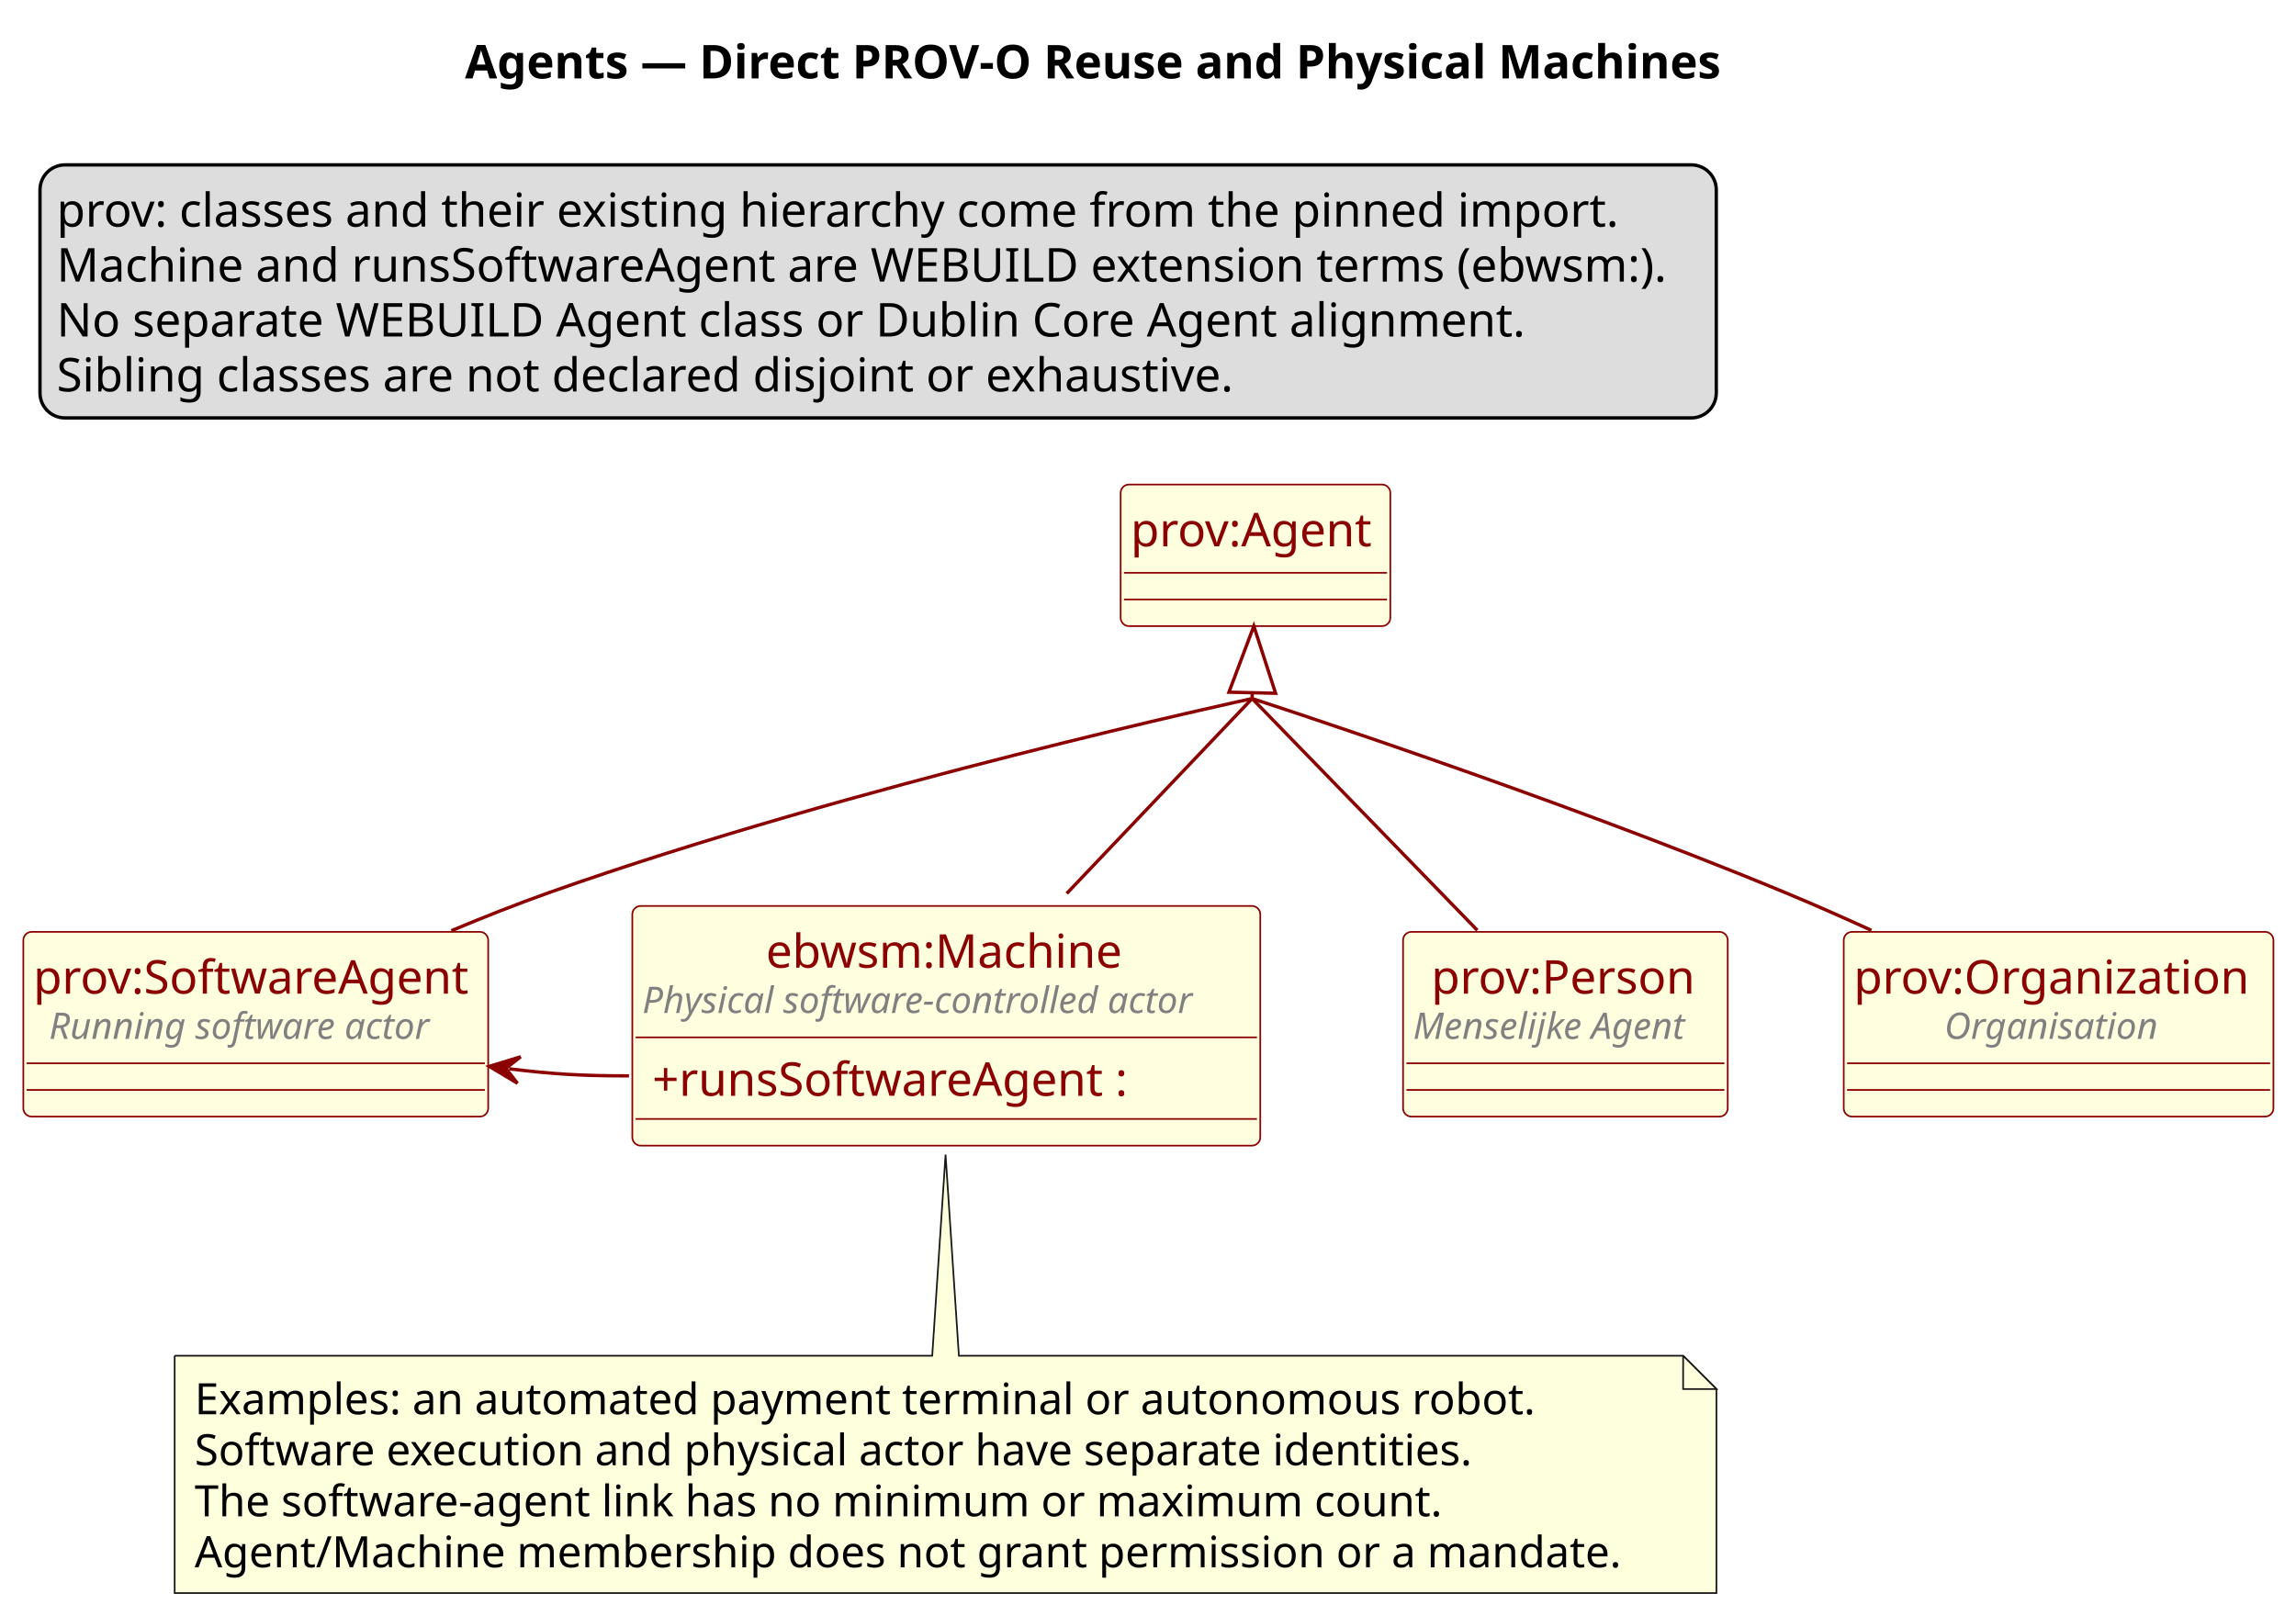
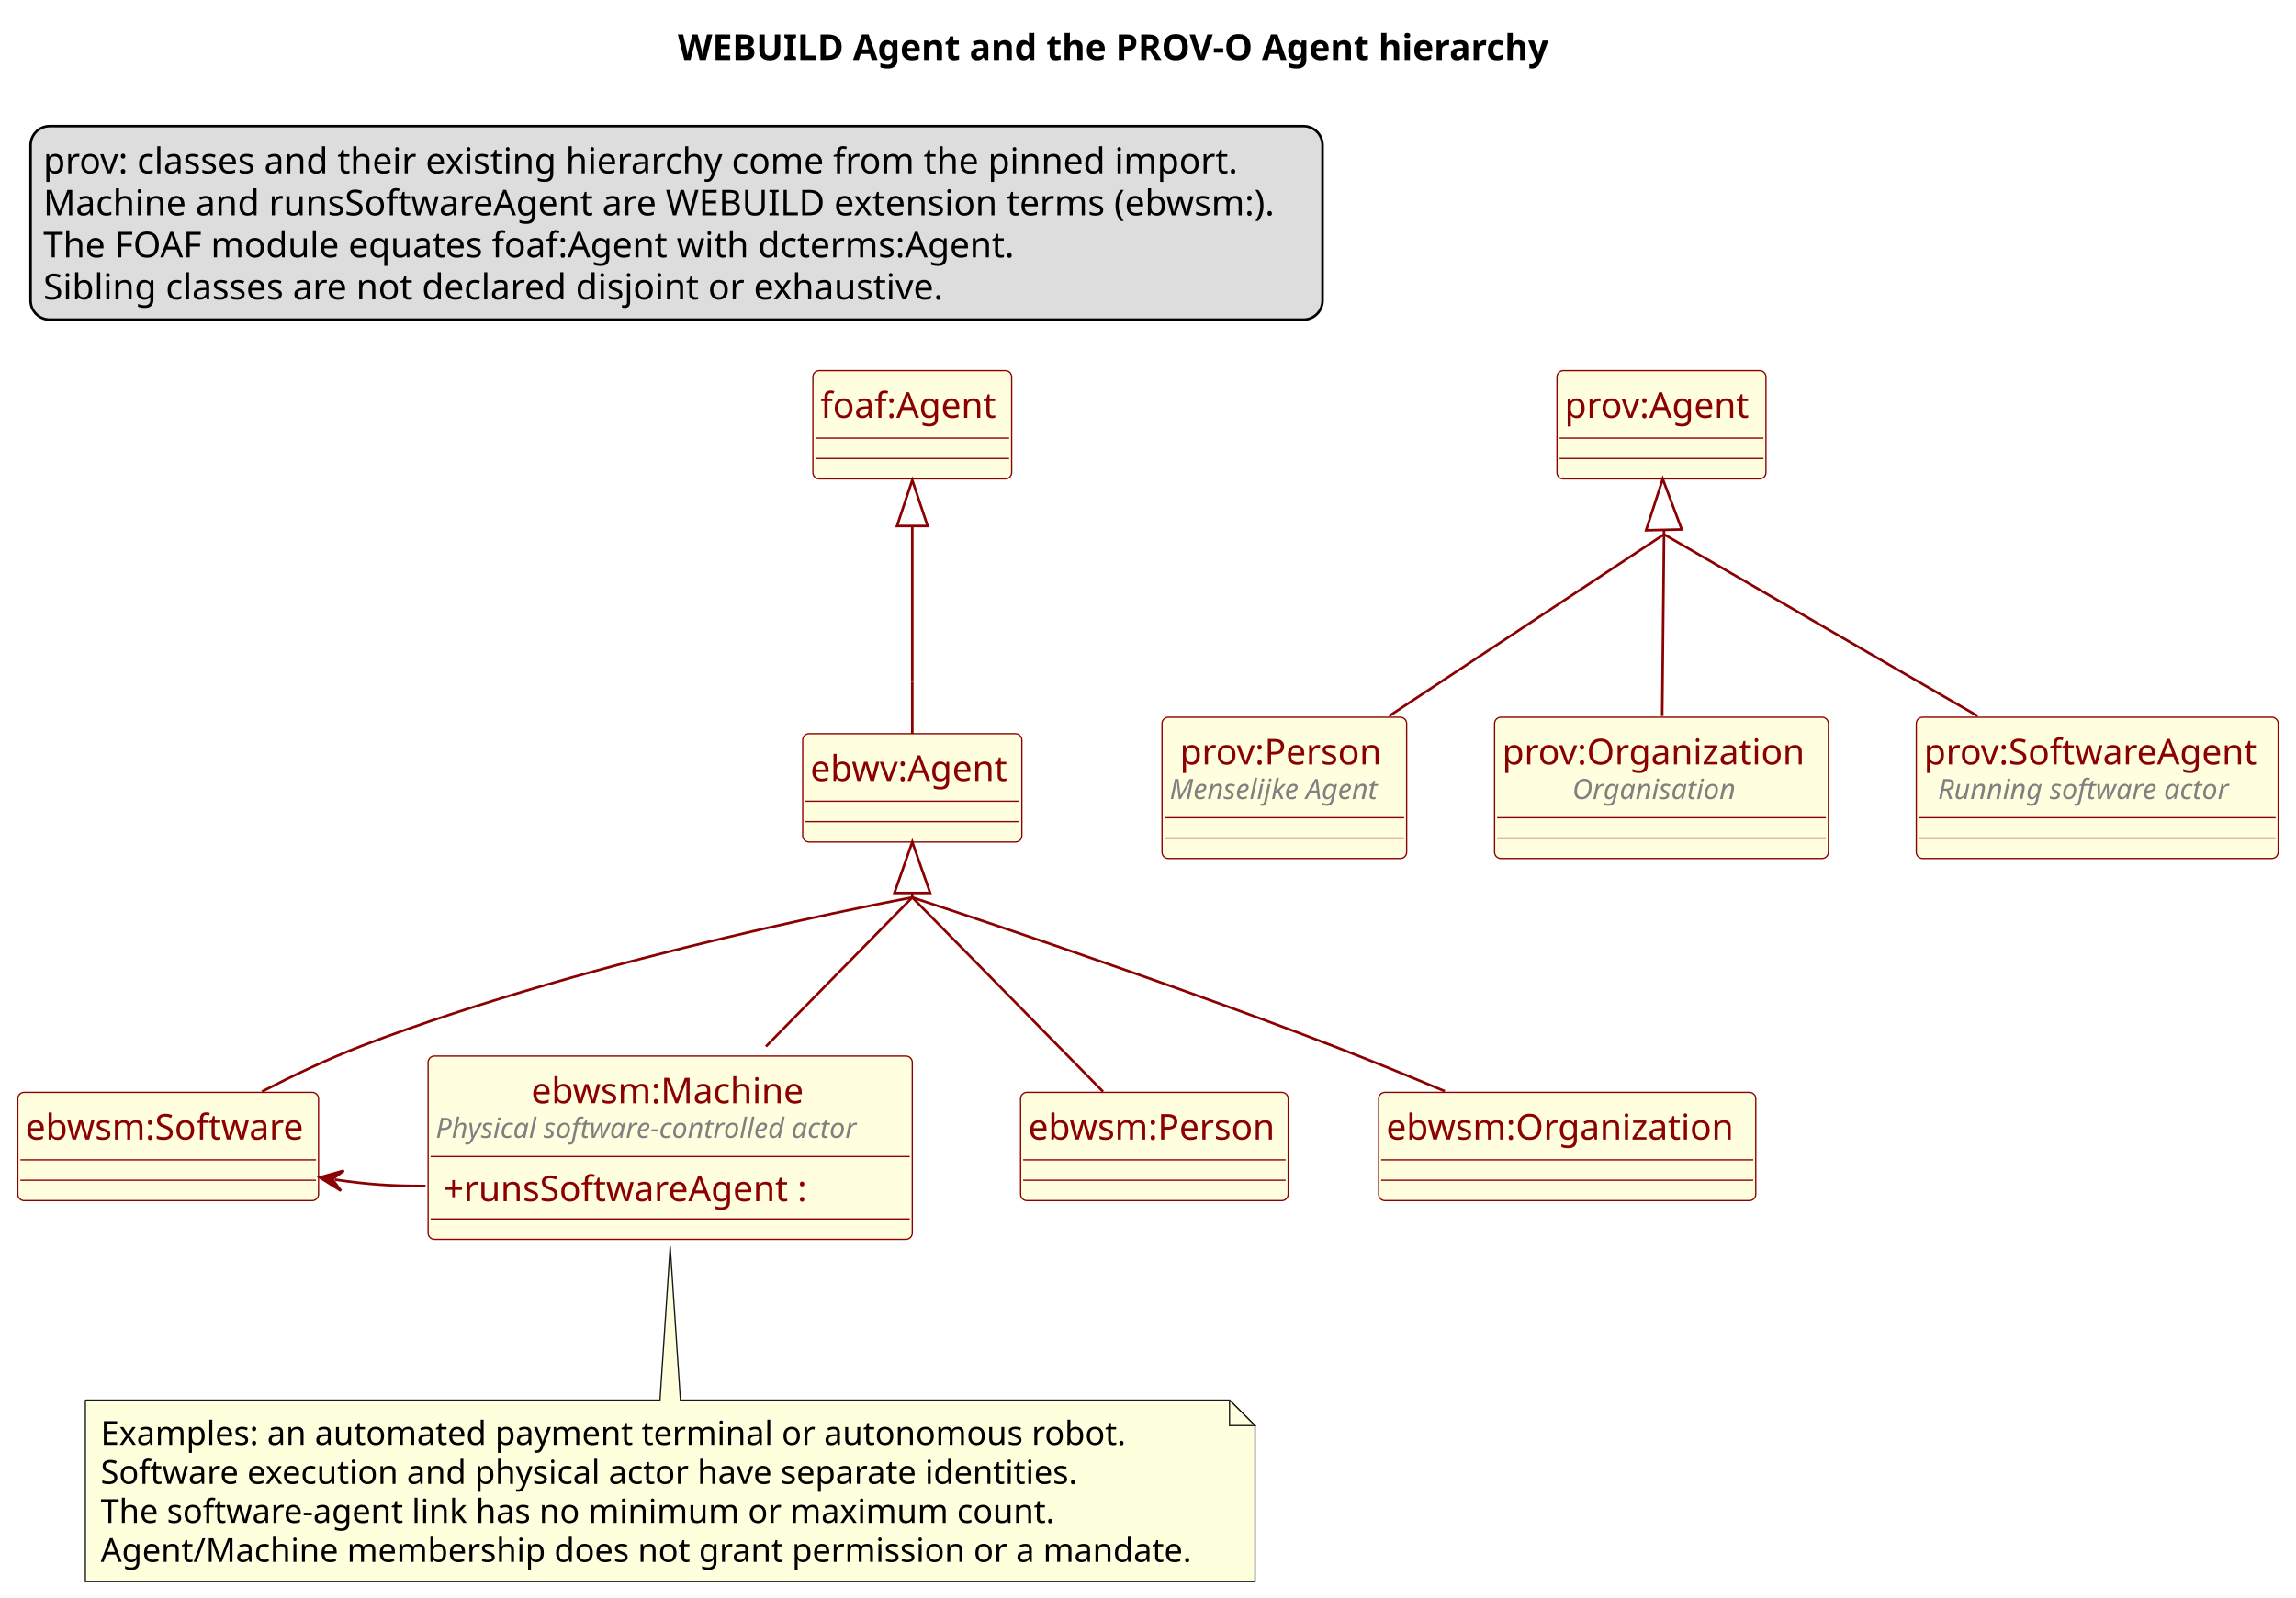
- <svg xmlns="http://www.w3.org/2000/svg" contentStyleType="text/css" data-diagram-type="CLASS" height="485px" preserveAspectRatio="none" style="width:689px;height:485px;background:#FFFFFF;" version="1.1" viewBox="0 0 689 485" width="689px" zoomAndPan="magnify">
+ <svg xmlns="http://www.w3.org/2000/svg" contentStyleType="text/css" height="627px" preserveAspectRatio="none" style="width:901px;height:627px;background:#FFFFFF;" version="1.1" viewBox="0 0 901 627" width="901px" zoomAndPan="magnify">
  <defs />
  <g>
-     <g class="title" data-source-line="1">
-       <text fill="#000000" font-family="sans-serif" font-size="14" font-weight="bold" lengthAdjust="spacing" textLength="396.17" x="139.527" y="23.535">Agents — Direct PROV-O Reuse and Physical Machines</text>
+     <text fill="#000000" font-family="sans-serif" font-size="14" font-weight="bold" lengthAdjust="spacing" textLength="355" x="266" y="23.535">WEBUILD Agent and the PROV-O Agent hierarchy</text>
+     <rect fill="#DDDDDD" height="75.953" id="_legend" rx="7.5" ry="7.5" style="stroke:#000000;stroke-width:1.0;" width="507" x="12" y="49.488" />
+     <text fill="#000000" font-family="sans-serif" font-size="14" lengthAdjust="spacing" textLength="490" x="17" y="68.023">prov: classes and their existing hierarchy come from the pinned import.</text>
+     <text fill="#000000" font-family="sans-serif" font-size="14" lengthAdjust="spacing" textLength="497" x="17" y="84.512">Machine and runsSoftwareAgent are WEBUILD extension terms (ebwsm:).</text>
+     <text fill="#000000" font-family="sans-serif" font-size="14" lengthAdjust="spacing" textLength="398" x="17" y="101">The FOAF module equates foaf:Agent with dcterms:Agent.</text>
+     <text fill="#000000" font-family="sans-serif" font-size="14" lengthAdjust="spacing" textLength="371" x="17" y="117.488">Sibling classes are not declared disjoint or exhaustive.</text>
+     <g id="elem_FoafAgent">
+       <rect codeLine="9" fill="#FFFFE0" height="42.488" id="FoafAgent" rx="2.5" ry="2.5" style="stroke:#8B0000;stroke-width:0.5;" width="78" x="319" y="145.441" />
+       <text fill="#8B0000" font-family="sans-serif" font-size="14" lengthAdjust="spacing" textLength="72" x="322" y="163.977">foaf:Agent</text>
+       <line style="stroke:#8B0000;stroke-width:0.5;" x1="320" x2="396" y1="171.93" y2="171.93" />
+       <line style="stroke:#8B0000;stroke-width:0.5;" x1="320" x2="396" y1="179.93" y2="179.93" />
    </g>
-     <g class="legend" data-source-line="30">
-       <rect fill="#DDDDDD" height="75.953" rx="7.5" ry="7.5" style="stroke:#000000;stroke-width:1;" width="503.035" x="12" y="49.488" />
-       <text fill="#000000" font-family="sans-serif" font-size="14" lengthAdjust="spacing" textLength="488.852" x="17" y="68.023">prov: classes and their existing hierarchy come from the pinned import.</text>
-       <text fill="#000000" font-family="sans-serif" font-size="14" lengthAdjust="spacing" textLength="493.035" x="17" y="84.512">Machine and runsSoftwareAgent are WEBUILD extension terms (ebwsm:).</text>
-       <text fill="#000000" font-family="sans-serif" font-size="14" lengthAdjust="spacing" textLength="452.915" x="17" y="101">No separate WEBUILD Agent class or Dublin Core Agent alignment.</text>
-       <text fill="#000000" font-family="sans-serif" font-size="14" lengthAdjust="spacing" textLength="369.305" x="17" y="117.488">Sibling classes are not declared disjoint or exhaustive.</text>
+     <g id="elem_WebuildAgent">
+       <rect codeLine="10" fill="#FFFFE0" height="42.488" id="WebuildAgent" rx="2.5" ry="2.5" style="stroke:#8B0000;stroke-width:0.5;" width="86" x="315" y="287.931" />
+       <text fill="#8B0000" font-family="sans-serif" font-size="14" lengthAdjust="spacing" textLength="80" x="318" y="306.467">ebwv:Agent</text>
+       <line style="stroke:#8B0000;stroke-width:0.5;" x1="316" x2="400" y1="314.42" y2="314.42" />
+       <line style="stroke:#8B0000;stroke-width:0.5;" x1="316" x2="400" y1="322.42" y2="322.42" />
    </g>
-     <g class="entity" data-qualified-name="Agent" data-source-line="9" id="ent0002">
-       <rect fill="#FFFFE0" height="42.488" rx="2.5" ry="2.5" style="stroke:#8B0000;stroke-width:0.5;" width="80.929" x="336.29" y="145.441" />
-       <text fill="#8B0000" font-family="sans-serif" font-size="14" lengthAdjust="spacing" textLength="74.929" x="339.29" y="163.977">prov:Agent</text>
-       <line style="stroke:#8B0000;stroke-width:0.5;" x1="337.29" x2="416.219" y1="171.93" y2="171.93" />
-       <line style="stroke:#8B0000;stroke-width:0.5;" x1="337.29" x2="416.219" y1="179.93" y2="179.93" />
+     <polygon fill="none" points="358,330.42,365,350.42,351,350.42" style="stroke:#8B0000;stroke-width:1.0;" />
+     <line style="stroke:#8B0000;stroke-width:1.0;" x1="358" x2="358" y1="350.42" y2="352.171" />
+     <line style="stroke:#8B0000;stroke-width:1.0;" x1="358" x2="358" y1="287.931" y2="267.591" />
+     <g id="elem_WebuildSoftware">
+       <rect codeLine="11" fill="#FFFFE0" height="42.488" id="WebuildSoftware" rx="2.5" ry="2.5" style="stroke:#8B0000;stroke-width:0.5;" width="118" x="7" y="428.671" />
+       <text fill="#8B0000" font-family="sans-serif" font-size="14" lengthAdjust="spacing" textLength="112" x="10" y="447.207">ebwsm:Software</text>
+       <line style="stroke:#8B0000;stroke-width:0.5;" x1="8" x2="124" y1="455.16" y2="455.16" />
+       <line style="stroke:#8B0000;stroke-width:0.5;" x1="8" x2="124" y1="463.16" y2="463.16" />
    </g>
-     <polygon fill="none" points="376.258,187.93,382.789,208.088,368.793,207.761" style="stroke:#8B0000;stroke-width:1;" />
-     <line style="stroke:#8B0000;stroke-width:1;" x1="375.791" x2="375.75" y1="207.924" y2="209.681" />
-     <g class="entity" data-qualified-name="Person" data-source-line="10" id="ent0003">
-       <rect fill="#FFFFE0" height="55.443" rx="2.5" ry="2.5" style="stroke:#8B0000;stroke-width:0.5;" width="97.427" x="421.04" y="279.711" />
-       <text fill="#8B0000" font-family="sans-serif" font-size="14" lengthAdjust="spacing" textLength="80.507" x="429.5" y="298.247">prov:Person</text>
-       <text fill="#808080" font-family="sans-serif" font-size="11" font-style="italic" lengthAdjust="spacing" textLength="91.427" x="424.04" y="311.834">Menselijke Agent</text>
-       <line style="stroke:#8B0000;stroke-width:0.5;" x1="422.04" x2="517.467" y1="319.155" y2="319.155" />
-       <line style="stroke:#8B0000;stroke-width:0.5;" x1="422.04" x2="517.467" y1="327.155" y2="327.155" />
+     <g id="elem_WebuildPerson">
+       <rect codeLine="12" fill="#FFFFE0" height="42.488" id="WebuildPerson" rx="2.5" ry="2.5" style="stroke:#8B0000;stroke-width:0.5;" width="105" x="400.5" y="428.671" />
+       <text fill="#8B0000" font-family="sans-serif" font-size="14" lengthAdjust="spacing" textLength="99" x="403.5" y="447.207">ebwsm:Person</text>
+       <line style="stroke:#8B0000;stroke-width:0.5;" x1="401.5" x2="504.5" y1="455.16" y2="455.16" />
+       <line style="stroke:#8B0000;stroke-width:0.5;" x1="401.5" x2="504.5" y1="463.16" y2="463.16" />
    </g>
-     <g class="entity" data-qualified-name="Organization" data-source-line="11" id="ent0004">
-       <rect fill="#FFFFE0" height="55.443" rx="2.5" ry="2.5" style="stroke:#8B0000;stroke-width:0.5;" width="128.944" x="553.28" y="279.711" />
-       <text fill="#8B0000" font-family="sans-serif" font-size="14" lengthAdjust="spacing" textLength="122.944" x="556.28" y="298.247">prov:Organization</text>
-       <text fill="#808080" font-family="sans-serif" font-size="11" font-style="italic" lengthAdjust="spacing" textLength="68.546" x="583.479" y="311.834">Organisation</text>
-       <line style="stroke:#8B0000;stroke-width:0.5;" x1="554.28" x2="681.224" y1="319.155" y2="319.155" />
-       <line style="stroke:#8B0000;stroke-width:0.5;" x1="554.28" x2="681.224" y1="327.155" y2="327.155" />
+     <g id="elem_WebuildOrganization">
+       <rect codeLine="13" fill="#FFFFE0" height="42.488" id="WebuildOrganization" rx="2.5" ry="2.5" style="stroke:#8B0000;stroke-width:0.5;" width="148" x="541" y="428.671" />
+       <text fill="#8B0000" font-family="sans-serif" font-size="14" lengthAdjust="spacing" textLength="142" x="544" y="447.207">ebwsm:Organization</text>
+       <line style="stroke:#8B0000;stroke-width:0.5;" x1="542" x2="688" y1="455.16" y2="455.16" />
+       <line style="stroke:#8B0000;stroke-width:0.5;" x1="542" x2="688" y1="463.16" y2="463.16" />
    </g>
-     <g class="entity" data-qualified-name="SoftwareAgent" data-source-line="12" id="ent0005">
-       <rect fill="#FFFFE0" height="55.443" rx="2.5" ry="2.5" style="stroke:#8B0000;stroke-width:0.5;" width="139.499" x="7" y="279.711" />
-       <text fill="#8B0000" font-family="sans-serif" font-size="14" lengthAdjust="spacing" textLength="133.499" x="10" y="298.247">prov:SoftwareAgent</text>
-       <text fill="#808080" font-family="sans-serif" font-size="11" font-style="italic" lengthAdjust="spacing" textLength="124.045" x="14.727" y="311.834">Running software actor</text>
-       <line style="stroke:#8B0000;stroke-width:0.5;" x1="8" x2="145.499" y1="319.155" y2="319.155" />
-       <line style="stroke:#8B0000;stroke-width:0.5;" x1="8" x2="145.499" y1="327.155" y2="327.155" />
+     <g id="elem_Agent">
+       <rect codeLine="14" fill="#FFFFE0" height="42.488" id="Agent" rx="2.5" ry="2.5" style="stroke:#8B0000;stroke-width:0.5;" width="82" x="611" y="145.441" />
+       <text fill="#8B0000" font-family="sans-serif" font-size="14" lengthAdjust="spacing" textLength="76" x="614" y="163.977">prov:Agent</text>
+       <line style="stroke:#8B0000;stroke-width:0.5;" x1="612" x2="692" y1="171.93" y2="171.93" />
+       <line style="stroke:#8B0000;stroke-width:0.5;" x1="612" x2="692" y1="179.93" y2="179.93" />
    </g>
-     <g class="entity" data-qualified-name="Machine" data-source-line="13" id="ent0006">
-       <rect fill="#FFFFE0" height="71.932" rx="2.5" ry="2.5" style="stroke:#8B0000;stroke-width:0.5;" width="188.44" x="189.75" y="271.931" />
-       <text fill="#8B0000" font-family="sans-serif" font-size="14" lengthAdjust="spacing" textLength="108.22" x="229.86" y="290.467">ebwsm:Machine</text>
-       <text fill="#808080" font-family="sans-serif" font-size="11" font-style="italic" lengthAdjust="spacing" textLength="182.44" x="192.75" y="304.055">Physical software-controlled actor</text>
-       <line style="stroke:#8B0000;stroke-width:0.5;" x1="190.75" x2="377.19" y1="311.375" y2="311.375" />
-       <text fill="#8B0000" font-family="sans-serif" font-size="14" lengthAdjust="spacing" textLength="148.914" x="195.75" y="328.91">+runsSoftwareAgent :</text>
-       <line style="stroke:#8B0000;stroke-width:0.5;" x1="190.75" x2="377.19" y1="335.863" y2="335.863" />
+     <polygon fill="none" points="652.494,187.93,659.957,207.762,645.961,208.087" style="stroke:#8B0000;stroke-width:1.0;" />
+     <line style="stroke:#8B0000;stroke-width:1.0;" x1="652.959" x2="653" y1="207.924" y2="209.691" />
+     <g id="elem_Person">
+       <rect codeLine="15" fill="#FFFFE0" height="55.443" id="Person" rx="2.5" ry="2.5" style="stroke:#8B0000;stroke-width:0.5;" width="96" x="456" y="281.451" />
+       <text fill="#8B0000" font-family="sans-serif" font-size="14" lengthAdjust="spacing" textLength="82" x="463" y="299.987">prov:Person</text>
+       <text fill="#808080" font-family="sans-serif" font-size="11" font-style="italic" lengthAdjust="spacing" textLength="90" x="459" y="313.575">Menselijke Agent</text>
+       <line style="stroke:#8B0000;stroke-width:0.5;" x1="457" x2="551" y1="320.895" y2="320.895" />
+       <line style="stroke:#8B0000;stroke-width:0.5;" x1="457" x2="551" y1="328.895" y2="328.895" />
    </g>
-     <g class="entity" data-qualified-name="GMN13" data-source-line="24" id="ent0014">
-       <path d="M52.41,406.931 L52.41,478.174 A0,0 0 0 0 52.41,478.174 L515.086,478.174 A0,0 0 0 0 515.086,478.174 L515.086,416.931 L505.086,406.931 L287.75,406.931 L283.75,346.571 L279.75,406.931 L52.41,406.931 A0,0 0 0 0 52.41,406.931" fill="#FEFFDD" style="stroke:#181818;stroke-width:0.5;" />
-       <path d="M505.086,406.931 L505.086,416.931 L515.086,416.931 L505.086,406.931" fill="#FEFFDD" style="stroke:#181818;stroke-width:0.5;" />
-       <text fill="#000000" font-family="sans-serif" font-size="13" lengthAdjust="spacing" textLength="413.499" x="58.41" y="424.5">Examples: an automated payment terminal or autonomous robot.</text>
-       <text fill="#000000" font-family="sans-serif" font-size="13" lengthAdjust="spacing" textLength="397.021" x="58.41" y="439.81">Software execution and physical actor have separate identities.</text>
-       <text fill="#000000" font-family="sans-serif" font-size="13" lengthAdjust="spacing" textLength="391.047" x="58.41" y="455.121">The software-agent link has no minimum or maximum count.</text>
-       <text fill="#000000" font-family="sans-serif" font-size="13" lengthAdjust="spacing" textLength="441.676" x="58.41" y="470.431">Agent/Machine membership does not grant permission or a mandate.</text>
+     <g id="elem_Organization">
+       <rect codeLine="16" fill="#FFFFE0" height="55.443" id="Organization" rx="2.5" ry="2.5" style="stroke:#8B0000;stroke-width:0.5;" width="131" x="586.5" y="281.451" />
+       <text fill="#8B0000" font-family="sans-serif" font-size="14" lengthAdjust="spacing" textLength="125" x="589.5" y="299.987">prov:Organization</text>
+       <text fill="#808080" font-family="sans-serif" font-size="11" font-style="italic" lengthAdjust="spacing" textLength="70" x="617" y="313.575">Organisation</text>
+       <line style="stroke:#8B0000;stroke-width:0.5;" x1="587.5" x2="716.5" y1="320.895" y2="320.895" />
+       <line style="stroke:#8B0000;stroke-width:0.5;" x1="587.5" x2="716.5" y1="328.895" y2="328.895" />
    </g>
-     <g class="link" data-entity-1="ent0002" data-entity-2="ent0003" data-link-type="association" data-source-line="17" id="lnk7">
-       <path codeLine="17" d="M375.75,209.681 C375.75,209.681 415.51,250.611 443.32,279.221" fill="none" id="Agent-backto-Person" style="stroke:#8B0000;stroke-width:1;" />
+     <g id="elem_SoftwareAgent">
+       <rect codeLine="17" fill="#FFFFE0" height="55.443" id="SoftwareAgent" rx="2.5" ry="2.5" style="stroke:#8B0000;stroke-width:0.5;" width="142" x="752" y="281.451" />
+       <text fill="#8B0000" font-family="sans-serif" font-size="14" lengthAdjust="spacing" textLength="136" x="755" y="299.987">prov:SoftwareAgent</text>
+       <text fill="#808080" font-family="sans-serif" font-size="11" font-style="italic" lengthAdjust="spacing" textLength="125" x="760.5" y="313.575">Running software actor</text>
+       <line style="stroke:#8B0000;stroke-width:0.5;" x1="753" x2="893" y1="320.895" y2="320.895" />
+       <line style="stroke:#8B0000;stroke-width:0.5;" x1="753" x2="893" y1="328.895" y2="328.895" />
    </g>
-     <g class="link" data-entity-1="ent0002" data-entity-2="ent0004" data-link-type="association" data-source-line="18" id="lnk8">
-       <path codeLine="18" d="M375.75,209.681 C375.75,209.681 465.87,238.871 535.75,267.931 C544.17,271.431 552.99,275.321 561.59,279.251" fill="none" id="Agent-backto-Organization" style="stroke:#8B0000;stroke-width:1;" />
+     <g id="elem_Machine">
+       <rect codeLine="18" fill="#FFFFE0" height="71.932" id="Machine" rx="2.5" ry="2.5" style="stroke:#8B0000;stroke-width:0.5;" width="190" x="168" y="414.421" />
+       <text fill="#8B0000" font-family="sans-serif" font-size="14" lengthAdjust="spacing" textLength="109" x="208.5" y="432.957">ebwsm:Machine</text>
+       <text fill="#808080" font-family="sans-serif" font-size="11" font-style="italic" lengthAdjust="spacing" textLength="184" x="171" y="446.545">Physical software-controlled actor</text>
+       <line style="stroke:#8B0000;stroke-width:0.5;" x1="169" x2="357" y1="453.865" y2="453.865" />
+       <text fill="#8B0000" font-family="sans-serif" font-size="14" lengthAdjust="spacing" textLength="151" x="174" y="471.4">+runsSoftwareAgent :</text>
+       <line style="stroke:#8B0000;stroke-width:0.5;" x1="169" x2="357" y1="478.353" y2="478.353" />
    </g>
-     <g class="link" data-entity-1="ent0002" data-entity-2="ent0005" data-link-type="association" data-source-line="19" id="lnk9">
-       <path codeLine="19" d="M375.75,209.681 C375.75,209.681 256.44,235.401 164.75,267.931 C155.16,271.331 145.15,275.291 135.45,279.361" fill="none" id="Agent-backto-SoftwareAgent" style="stroke:#8B0000;stroke-width:1;" />
+     <g id="elem_GMN22">
+       <path d="M33.5,549.421 L33.5,620.664 A0,0 0 0 0 33.5,620.664 L492.5,620.664 A0,0 0 0 0 492.5,620.664 L492.5,559.421 L482.5,549.421 L267,549.421 L263,489.061 L259,549.421 L33.5,549.421 A0,0 0 0 0 33.5,549.421 " fill="#FEFFDD" style="stroke:#181818;stroke-width:0.5;" />
+       <path d="M482.5,549.421 L482.5,559.421 L492.5,559.421 L482.5,549.421 " fill="#FEFFDD" style="stroke:#181818;stroke-width:0.5;" />
+       <text fill="#000000" font-family="sans-serif" font-size="13" lengthAdjust="spacing" textLength="410" x="39.5" y="566.99">Examples: an automated payment terminal or autonomous robot.</text>
+       <text fill="#000000" font-family="sans-serif" font-size="13" lengthAdjust="spacing" textLength="396" x="39.5" y="582.3">Software execution and physical actor have separate identities.</text>
+       <text fill="#000000" font-family="sans-serif" font-size="13" lengthAdjust="spacing" textLength="390" x="39.5" y="597.611">The software-agent link has no minimum or maximum count.</text>
+       <text fill="#000000" font-family="sans-serif" font-size="13" lengthAdjust="spacing" textLength="438" x="39.5" y="612.921">Agent/Machine membership does not grant permission or a mandate.</text>
    </g>
-     <g class="link" data-entity-1="ent0002" data-entity-2="ent0006" data-link-type="association" data-source-line="20" id="lnk10">
-       <path codeLine="20" d="M375.75,209.681 C375.75,209.681 345.83,241.151 320.11,268.191" fill="none" id="Agent-backto-Machine" style="stroke:#8B0000;stroke-width:1;" />
+     <g id="link_FoafAgent_WebuildAgent">
+       <path codeLine="22" d="M358,206.411 C358,227.181 358,241.681 358,267.591 " fill="none" id="FoafAgent-backto-WebuildAgent" style="stroke:#8B0000;stroke-width:1.0;" />
+       <polygon fill="none" points="358,188.411,352,206.411,364,206.411,358,188.411" style="stroke:#8B0000;stroke-width:1.0;" />
    </g>
-     <g class="link" data-entity-1="ent0005" data-entity-2="ent0006" data-link-type="dependency" data-source-line="21" id="lnk12">
-       <path codeLine="21" d="M152.776,320.809 C166.616,322.499 175.13,322.931 188.75,322.931" fill="none" id="SoftwareAgent-backto-Machine" style="stroke:#8B0000;stroke-width:1;" />
-       <polygon fill="#8B0000" points="146.82,320.081,155.269,325.143,151.783,320.688,156.238,317.202,146.82,320.081" style="stroke:#8B0000;stroke-width:1;" />
+     <g id="link_WebuildAgent_WebuildPerson">
+       <path codeLine="23" d="M358,352.171 C358,352.171 404.97,400.001 432.85,428.401 " fill="none" id="WebuildAgent-backto-WebuildPerson" style="stroke:#8B0000;stroke-width:1.0;" />
+     </g>
+     <g id="link_WebuildAgent_WebuildOrganization">
+       <path codeLine="24" d="M358,352.171 C358,352.171 450.43,382.451 523,410.421 C537.38,415.961 552.88,422.301 566.98,428.221 " fill="none" id="WebuildAgent-backto-WebuildOrganization" style="stroke:#8B0000;stroke-width:1.0;" />
+     </g>
+     <g id="link_Agent_Person">
+       <path codeLine="25" d="M653,209.691 C653,209.691 589.21,251.851 545.11,281.001 " fill="none" id="Agent-backto-Person" style="stroke:#8B0000;stroke-width:1.0;" />
+     </g>
+     <g id="link_Agent_Organization">
+       <path codeLine="26" d="M653,209.691 C653,209.691 652.57,251.851 652.28,281.001 " fill="none" id="Agent-backto-Organization" style="stroke:#8B0000;stroke-width:1.0;" />
+     </g>
+     <g id="link_Agent_SoftwareAgent">
+       <path codeLine="27" d="M653,209.691 C653,209.691 725.78,251.851 776.1,281.001 " fill="none" id="Agent-backto-SoftwareAgent" style="stroke:#8B0000;stroke-width:1.0;" />
+     </g>
+     <g id="link_WebuildAgent_WebuildSoftware">
+       <path codeLine="28" d="M358,352.171 C358,352.171 234.84,374.821 142,410.421 C128.88,415.451 115.03,422.051 102.8,428.361 " fill="none" id="WebuildAgent-backto-WebuildSoftware" style="stroke:#8B0000;stroke-width:1.0;" />
+     </g>
+     <g id="link_WebuildAgent_Machine">
+       <path codeLine="29" d="M358,352.171 C358,352.171 327.1,383.641 300.55,410.681 " fill="none" id="WebuildAgent-backto-Machine" style="stroke:#8B0000;stroke-width:1.0;" />
+     </g>
+     <g id="link_WebuildSoftware_Machine">
+       <path codeLine="30" d="M131.398,462.913 C144.978,464.883 153.47,465.421 167,465.421 " fill="none" id="WebuildSoftware-backto-Machine" style="stroke:#8B0000;stroke-width:1.0;" />
+       <polygon fill="#8B0000" points="125.46,462.051,133.792,467.302,130.408,462.769,134.941,459.385,125.46,462.051" style="stroke:#8B0000;stroke-width:1.0;" />
    </g>
  </g>
</svg>
